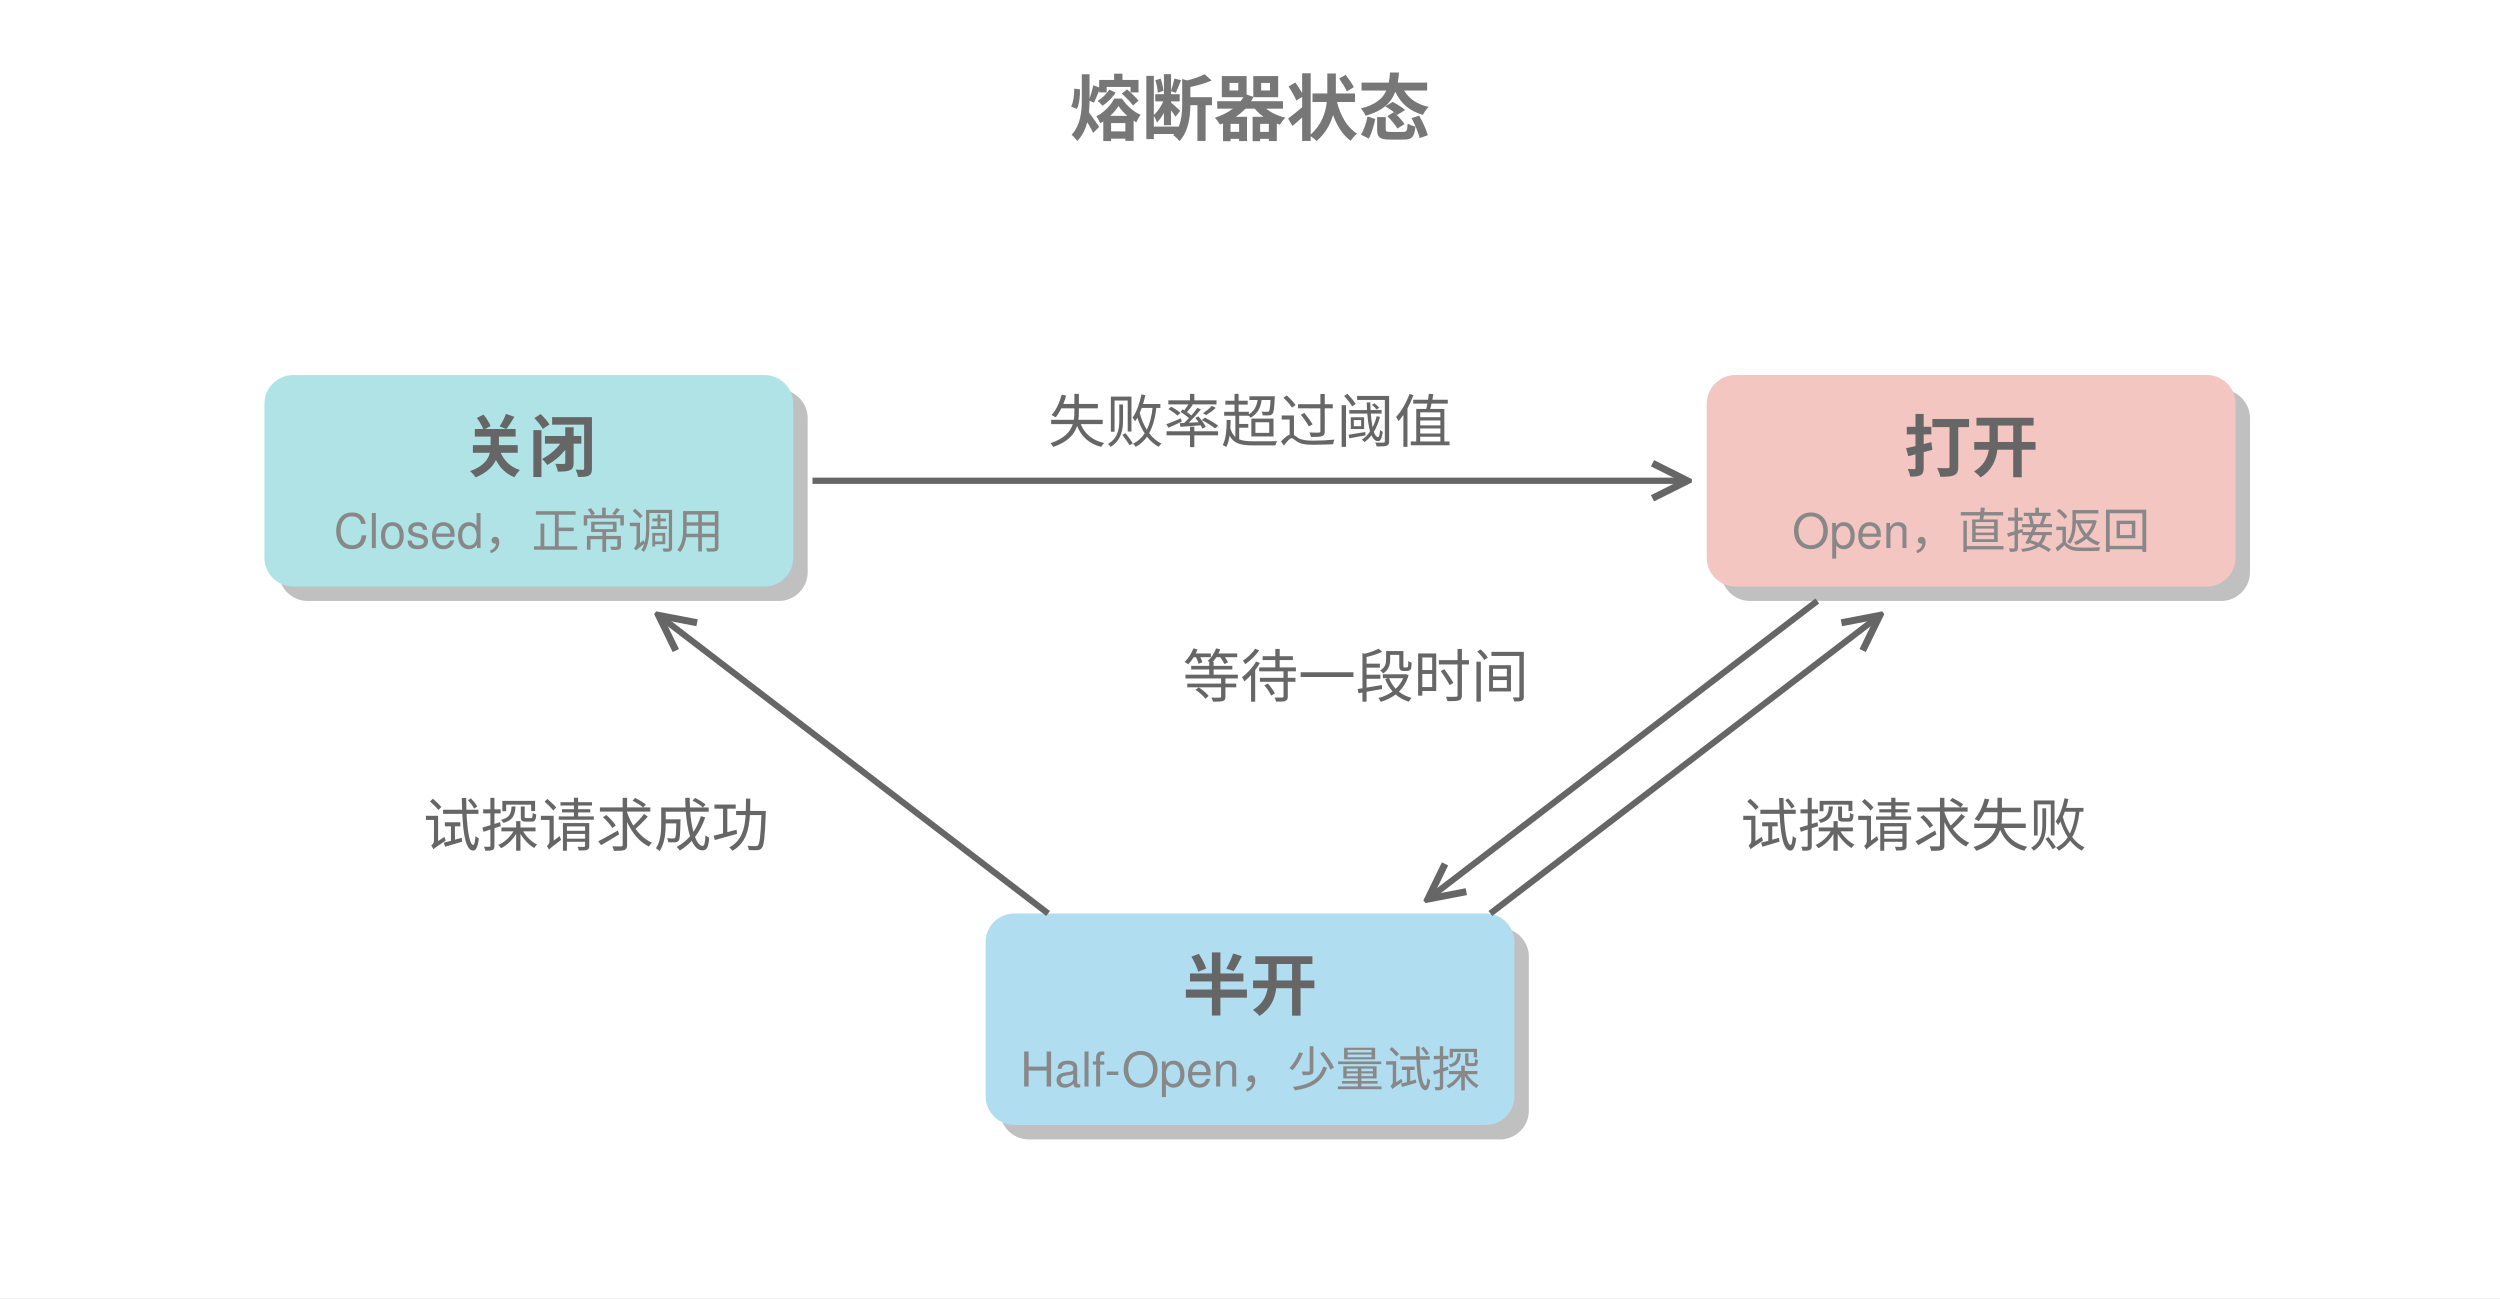
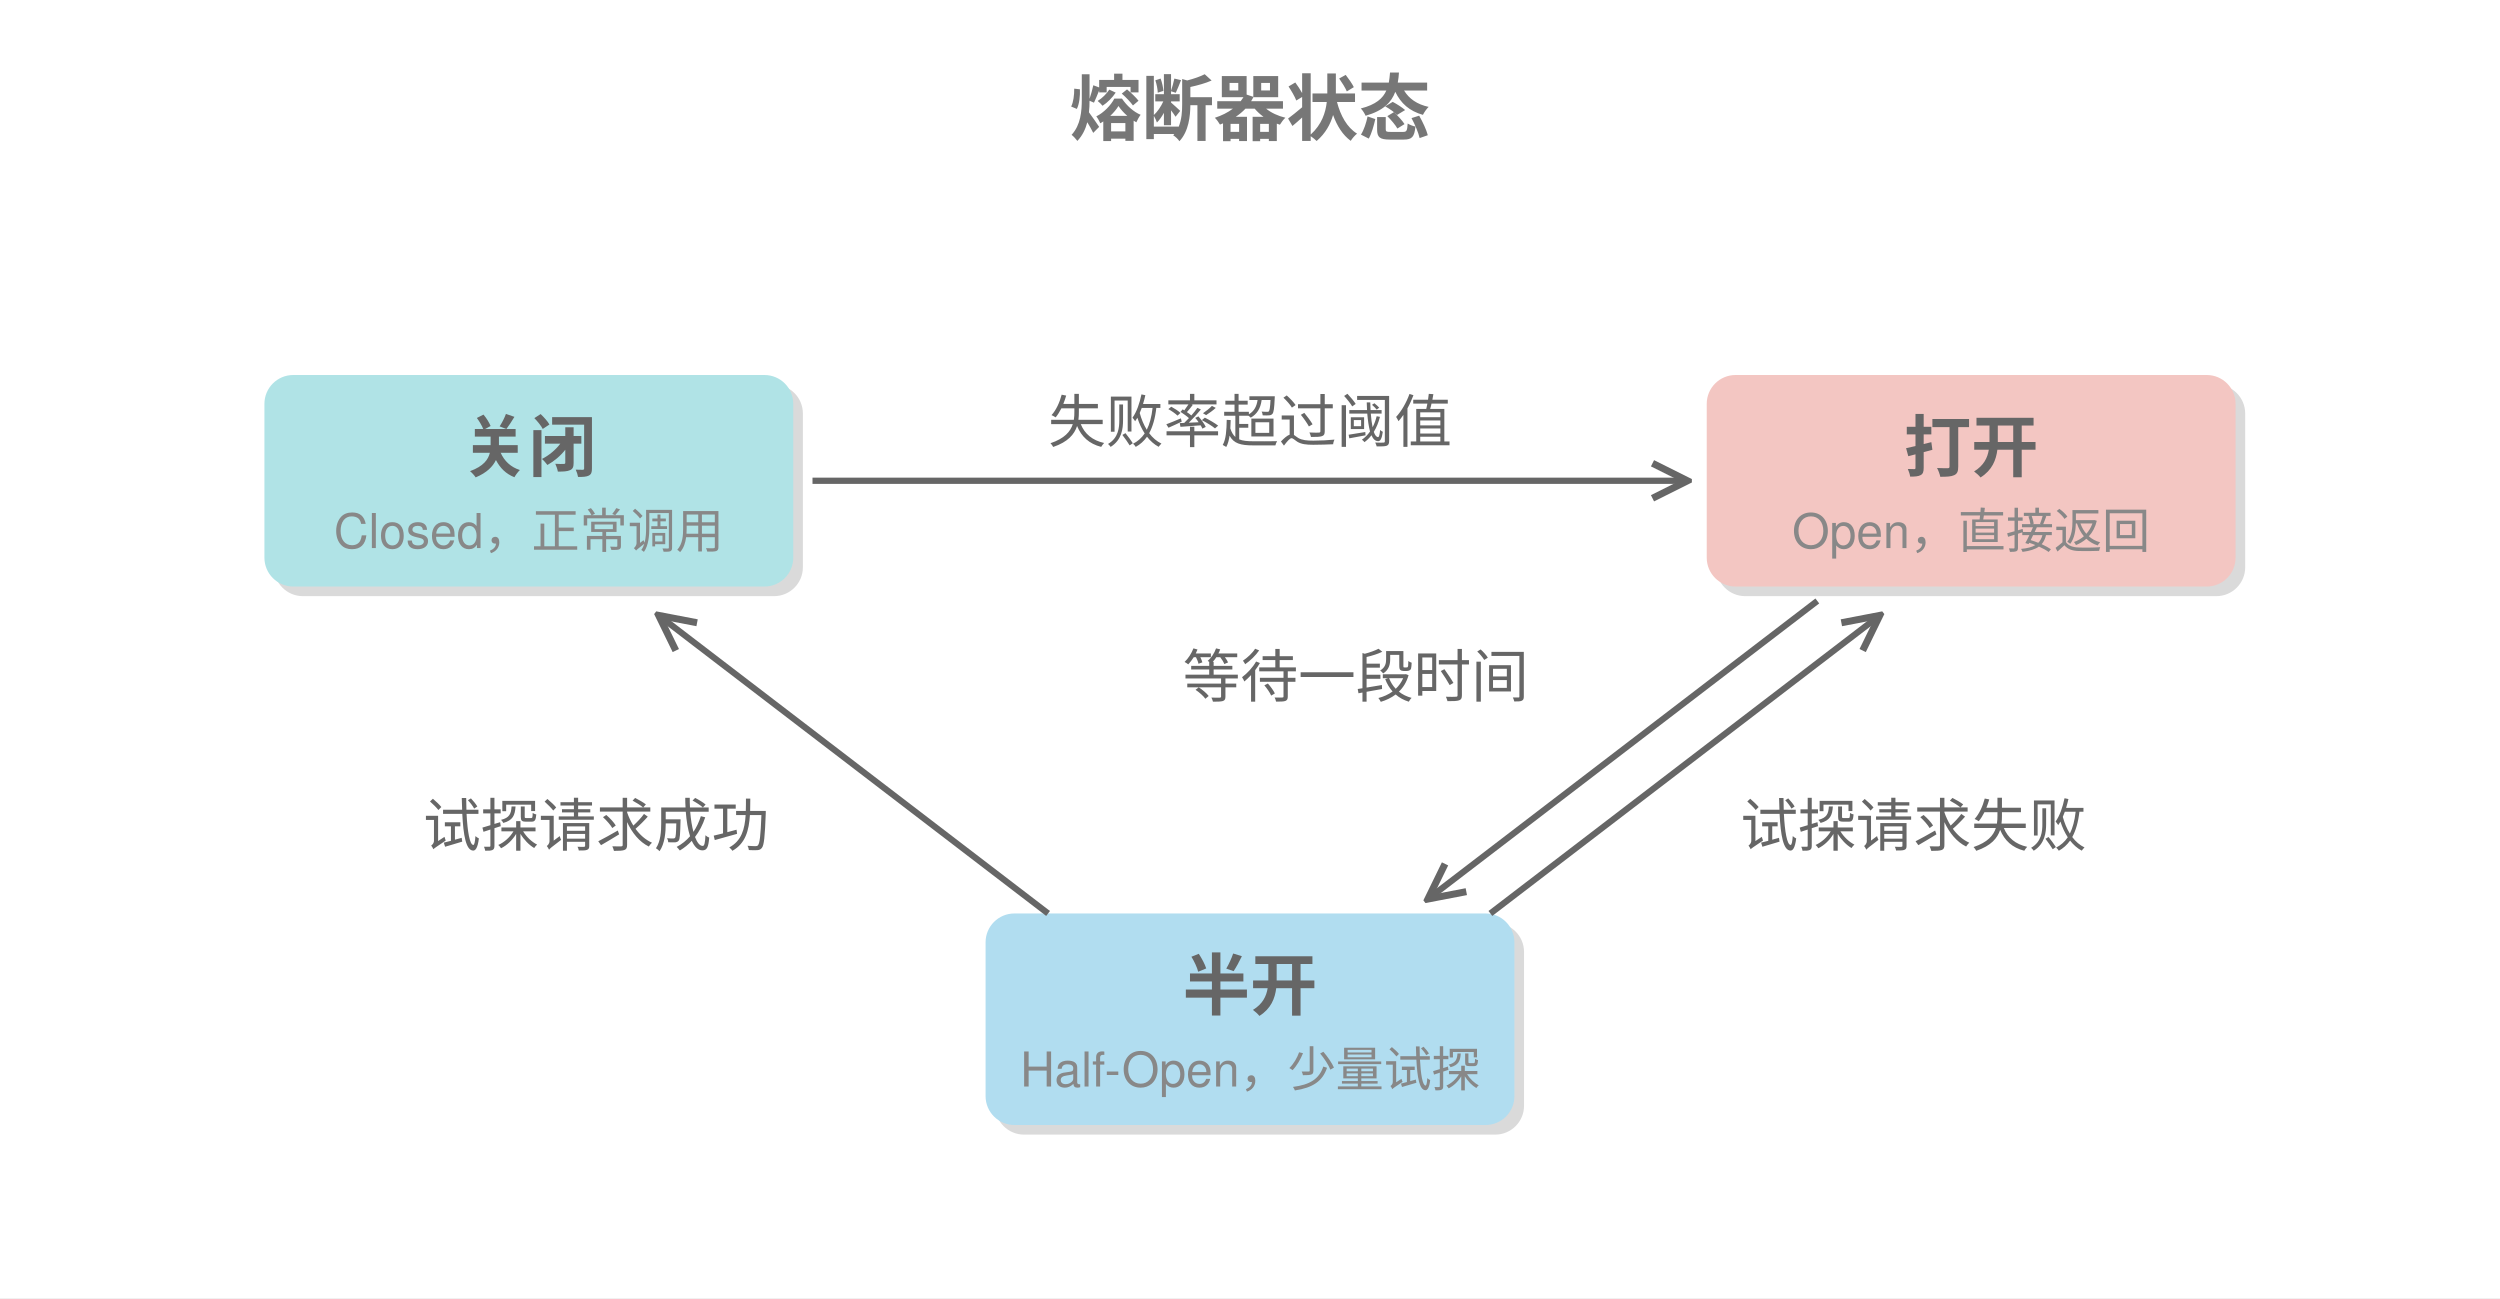
<svg xmlns="http://www.w3.org/2000/svg" width="520" height="270" viewBox="0 0 520 270">
  <style>
    text { font-family: "PingFang SC", "Microsoft YaHei", Helvetica, Arial, sans-serif; fill: #666; font-size: 12px; }
    .title { font-weight: bold; font-size: 15px; fill: #777; text-anchor: middle; }
    .state { font-weight: bold; font-size: 14px; text-anchor: middle; }
    .en { font-size: 10px; fill: #888; text-anchor: middle; }
    .arrow { stroke: #666; stroke-width: 1.3; fill: none; marker-end: url(#a); }
-     .shadow { fill: #C0C0C0; }
+     .shadow { fill: #DADADA; }
  </style>
  <defs>
    <marker id="a" viewBox="0 0 10 10" refX="9" refY="5" markerWidth="7" markerHeight="7" orient="auto">
      <path d="M1,1 L9,5 L1,9" fill="none" stroke="#666" stroke-width="1.6" />
    </marker>
  </defs>
  <rect width="100%" height="100%" fill="#FFFFFF" />
  <text x="260" y="28" class="title">熔断器状态</text>
-   <rect x="58" y="81" width="110" height="44" rx="6" class="shadow" />
+   <rect x="57" y="80" width="110" height="44" rx="6" class="shadow" />
  <rect x="55" y="78" width="110" height="44" rx="6" fill="#B0E3E6" />
  <text x="110" y="98" class="state">关闭</text>
  <text x="110" y="114" class="en">Closed，正常调用</text>
-   <rect x="358" y="81" width="110" height="44" rx="6" class="shadow" />
+   <rect x="357" y="80" width="110" height="44" rx="6" class="shadow" />
  <rect x="355" y="78" width="110" height="44" rx="6" fill="#F3C6C2" />
  <text x="410" y="98" class="state">打开</text>
  <text x="410" y="114" class="en">Open，直接返回</text>
-   <rect x="208" y="193" width="110" height="44" rx="6" class="shadow" />
+   <rect x="207" y="192" width="110" height="44" rx="6" class="shadow" />
  <rect x="205" y="190" width="110" height="44" rx="6" fill="#B1DDF0" />
  <text x="260" y="210" class="state">半开</text>
  <text x="260" y="226" class="en">Half-Open，少量试探</text>
  <line x1="169" y1="100" x2="351" y2="100" class="arrow" />
  <text x="260" y="92" text-anchor="middle">失败率超过阈值</text>
  <line x1="378" y1="125" x2="297" y2="187" class="arrow" />
  <text x="318" y="145" text-anchor="end">等待一段时间</text>
  <line x1="310" y1="190" x2="391" y2="128" class="arrow" />
  <text x="362" y="176">试探请求失败</text>
  <line x1="218" y1="190" x2="137" y2="128" class="arrow" />
  <text x="160" y="176" text-anchor="end">试探请求成功</text>
</svg>
